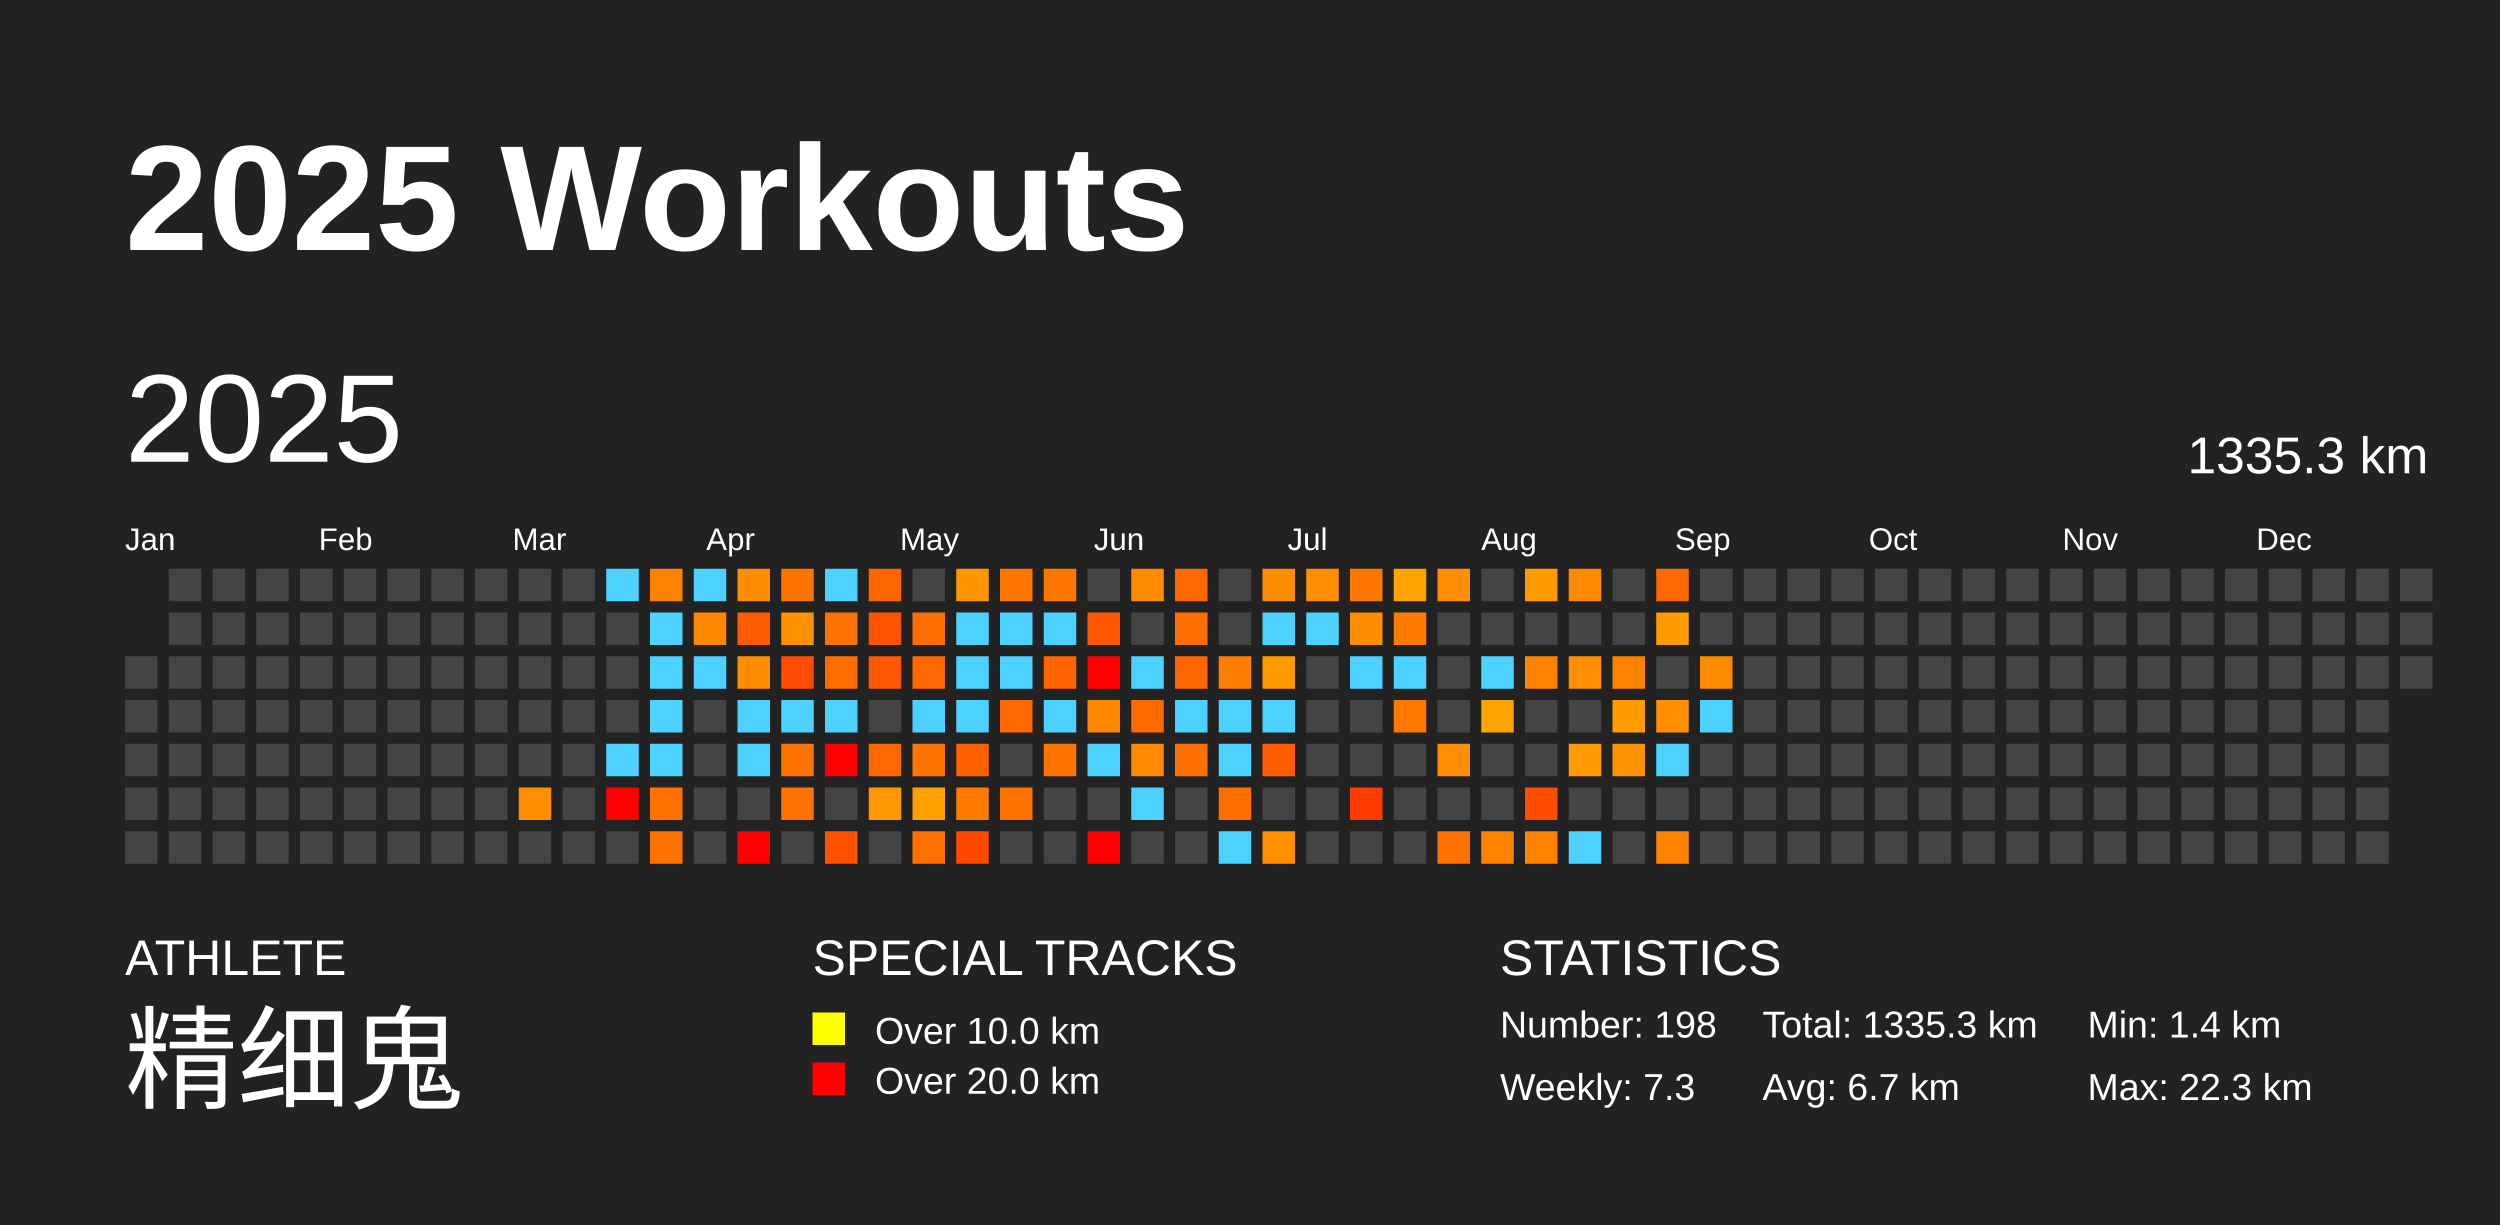
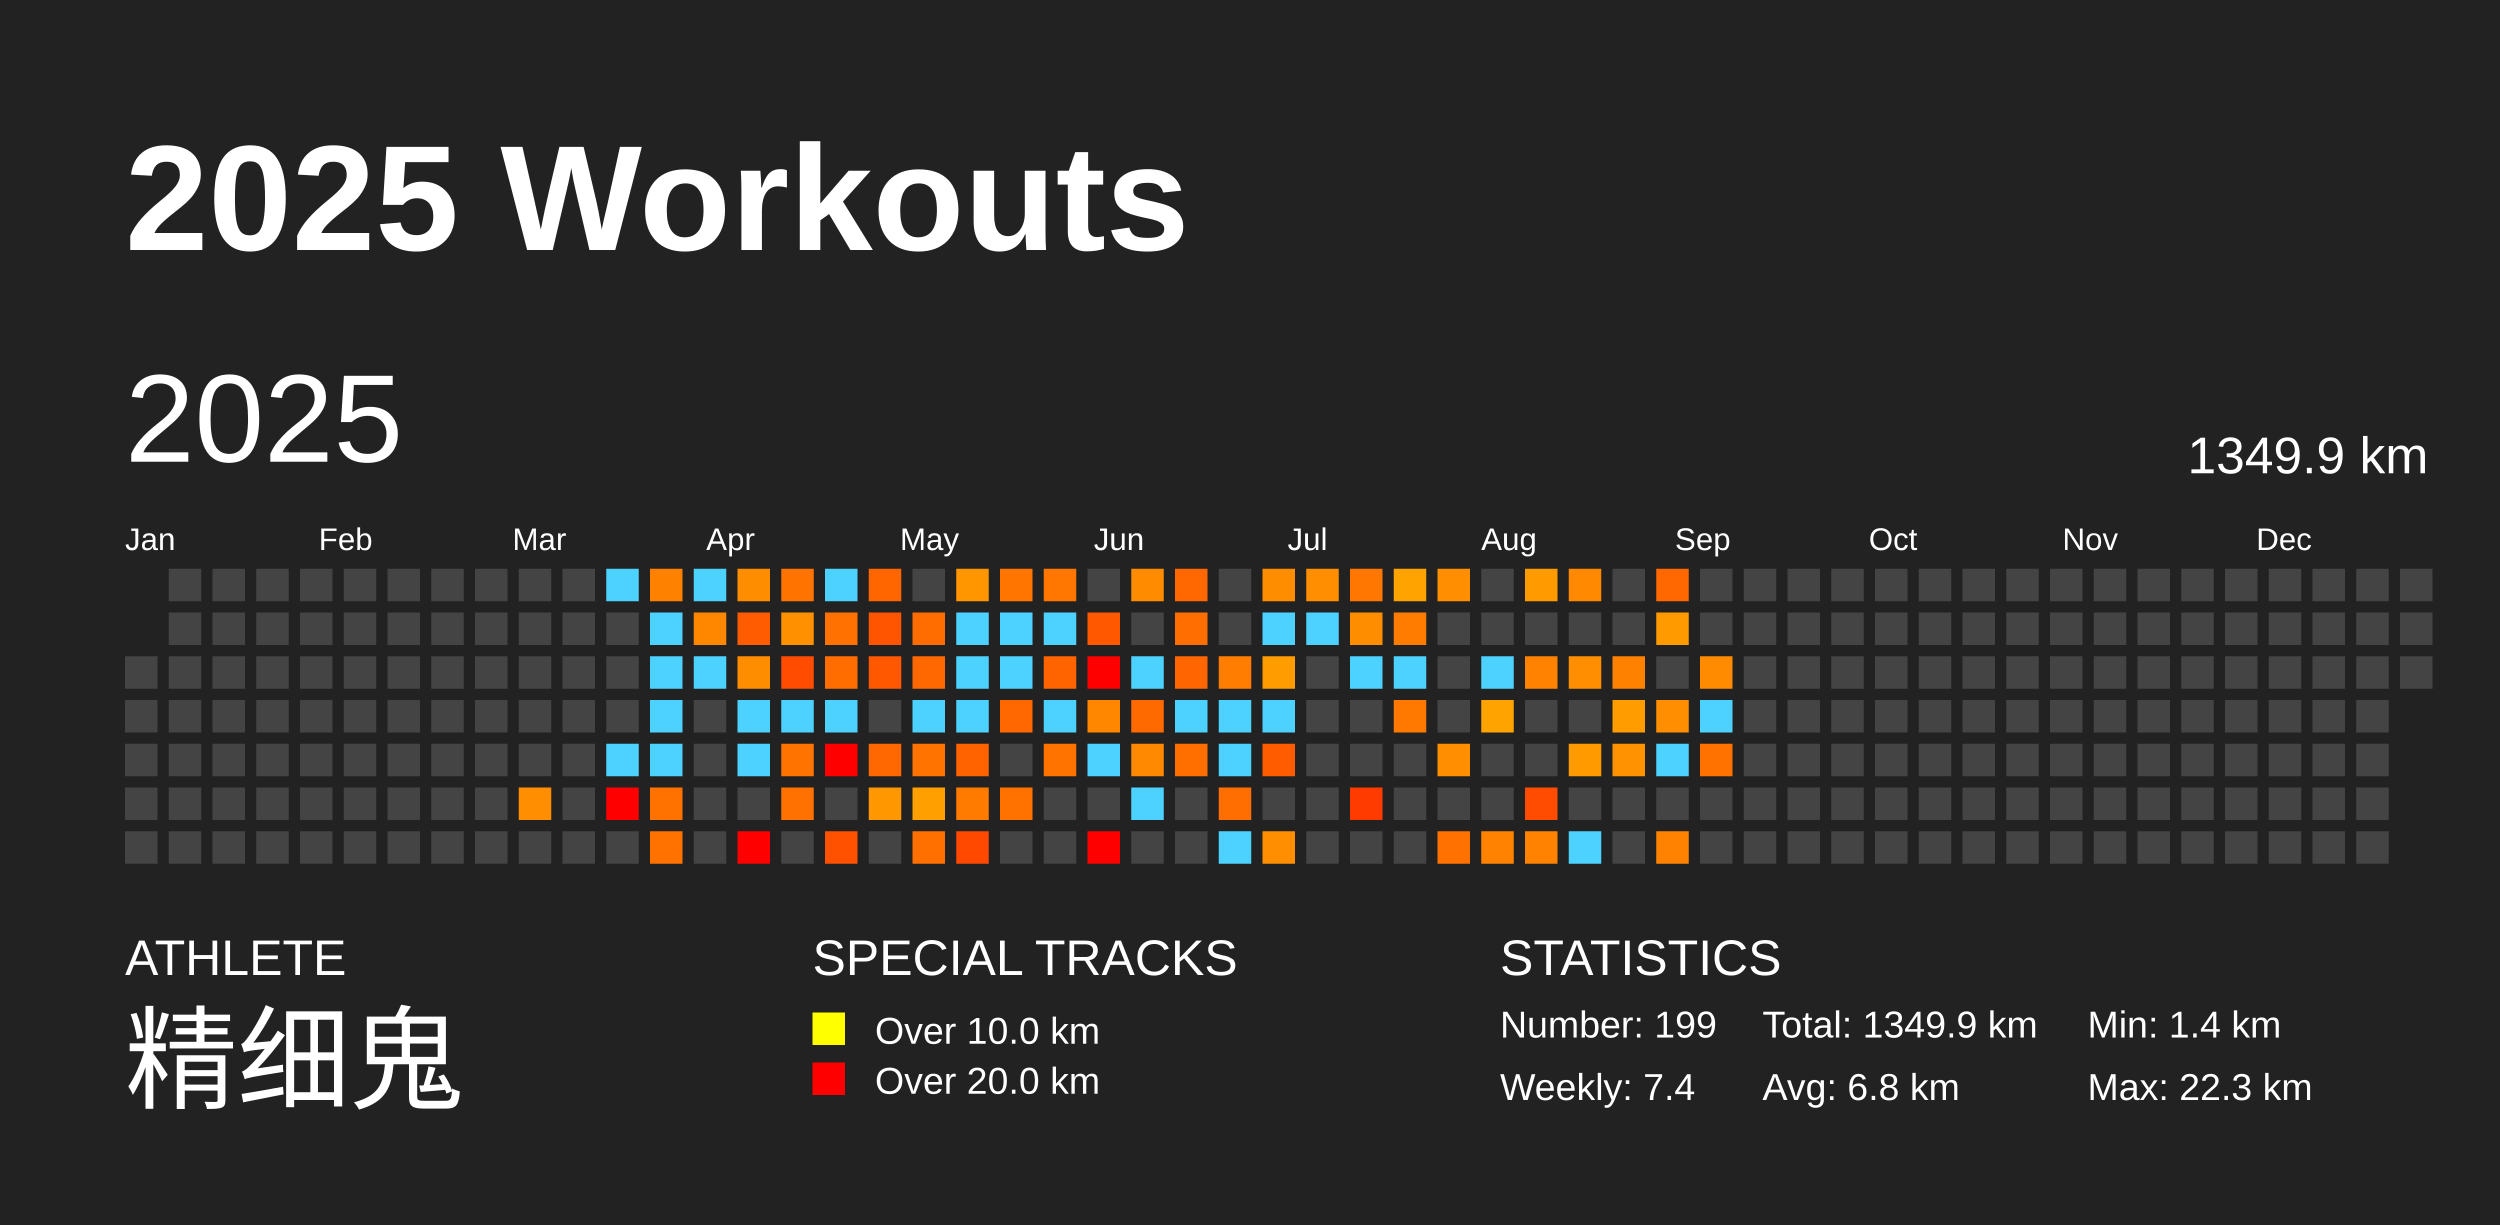
<svg xmlns="http://www.w3.org/2000/svg" baseProfile="full" height="98mm" version="1.1" viewBox="0,0,200,98" width="200mm">
  <defs />
  <rect fill="#222222" height="98" width="200" x="0" y="0" />
  <text fill="#FFFFFF" style="font-size:12px; font-family:Arial; font-weight:bold;" x="10" y="20">2025 Workouts</text>
  <text fill="#FFFFFF" style="font-size:4px; font-family:Arial" x="10" y="78">ATHLETE</text>
  <text fill="#FFFFFF" style="font-size:9px; font-family:Arial" x="10" y="88">精细鬼</text>
  <text fill="#FFFFFF" style="font-size:4px; font-family:Arial" x="65" y="78">SPECIAL TRACKS</text>
  <rect fill="yellow" height="2.6" width="2.6" x="65" y="81" />
  <text fill="#FFFFFF" style="font-size:3px; font-family:Arial" x="70" y="83.5">Over 10.0 km</text>
  <rect fill="red" height="2.6" width="2.6" x="65" y="85" />
  <text fill="#FFFFFF" style="font-size:3px; font-family:Arial" x="70" y="87.5">Over 20.0 km</text>
  <text fill="#FFFFFF" style="font-size:4px; font-family:Arial" x="120" y="78">STATISTICS</text>
-   <text fill="#FFFFFF" style="font-size:3px; font-family:Arial" x="120" y="83">Number: 198</text>
-   <text fill="#FFFFFF" style="font-size:3px; font-family:Arial" x="120" y="88">Weekly: 7.3</text>
-   <text fill="#FFFFFF" style="font-size:3px; font-family:Arial" x="141" y="83">Total: 1335.3 km</text>
-   <text fill="#FFFFFF" style="font-size:3px; font-family:Arial" x="141" y="88">Avg: 6.7 km</text>
+   <text fill="#FFFFFF" style="font-size:3px; font-family:Arial" x="120" y="83">Number: 199</text>
+   <text fill="#FFFFFF" style="font-size:3px; font-family:Arial" x="120" y="88">Weekly: 7.4</text>
+   <text fill="#FFFFFF" style="font-size:3px; font-family:Arial" x="141" y="83">Total: 1349.9 km</text>
+   <text fill="#FFFFFF" style="font-size:3px; font-family:Arial" x="141" y="88">Avg: 6.8 km</text>
  <text fill="#FFFFFF" style="font-size:3px; font-family:Arial" x="167" y="83">Min: 1.4 km</text>
  <text fill="#FFFFFF" style="font-size:3px; font-family:Arial" x="167" y="88">Max: 22.3 km</text>
  <text dominant-baseline="hanging" fill="#FFFFFF" style="font-size:10.0px; font-family:Arial;" x="10" y="30">2025</text>
-   <text dominant-baseline="hanging" fill="#FFFFFF" style="font-size:4.125px; font-family:Arial;" x="175" y="35">1335.3 km</text>
+   <text dominant-baseline="hanging" fill="#FFFFFF" style="font-size:4.125px; font-family:Arial;" x="175" y="35">1349.9 km</text>
  <text fill="#FFFFFF" style="font-size:2.5px; font-family:Arial" x="10.0" y="44">Jan</text>
  <text fill="#FFFFFF" style="font-size:2.5px; font-family:Arial" x="25.5" y="44">Feb</text>
  <text fill="#FFFFFF" style="font-size:2.5px; font-family:Arial" x="41.0" y="44">Mar</text>
  <text fill="#FFFFFF" style="font-size:2.5px; font-family:Arial" x="56.5" y="44">Apr</text>
  <text fill="#FFFFFF" style="font-size:2.5px; font-family:Arial" x="72.0" y="44">May</text>
  <text fill="#FFFFFF" style="font-size:2.5px; font-family:Arial" x="87.5" y="44">Jun</text>
  <text fill="#FFFFFF" style="font-size:2.5px; font-family:Arial" x="103.0" y="44">Jul</text>
  <text fill="#FFFFFF" style="font-size:2.5px; font-family:Arial" x="118.5" y="44">Aug</text>
  <text fill="#FFFFFF" style="font-size:2.5px; font-family:Arial" x="134.0" y="44">Sep</text>
  <text fill="#FFFFFF" style="font-size:2.5px; font-family:Arial" x="149.5" y="44">Oct</text>
  <text fill="#FFFFFF" style="font-size:2.5px; font-family:Arial" x="165.0" y="44">Nov</text>
  <text fill="#FFFFFF" style="font-size:2.5px; font-family:Arial" x="180.5" y="44">Dec</text>
  <rect fill="#444444" height="2.6" width="2.6" x="10.0" y="52.5" />
  <rect fill="#444444" height="2.6" width="2.6" x="10.0" y="56.0" />
  <rect fill="#444444" height="2.6" width="2.6" x="10.0" y="59.5" />
  <rect fill="#444444" height="2.6" width="2.6" x="10.0" y="63.0" />
  <rect fill="#444444" height="2.6" width="2.6" x="10.0" y="66.5" />
  <rect fill="#444444" height="2.6" width="2.6" x="13.5" y="45.5" />
  <rect fill="#444444" height="2.6" width="2.6" x="13.5" y="49.0" />
  <rect fill="#444444" height="2.6" width="2.6" x="13.5" y="52.5" />
  <rect fill="#444444" height="2.6" width="2.6" x="13.5" y="56.0" />
  <rect fill="#444444" height="2.6" width="2.6" x="13.5" y="59.5" />
  <rect fill="#444444" height="2.6" width="2.6" x="13.5" y="63.0" />
  <rect fill="#444444" height="2.6" width="2.6" x="13.5" y="66.5" />
  <rect fill="#444444" height="2.6" width="2.6" x="17.0" y="45.5" />
  <rect fill="#444444" height="2.6" width="2.6" x="17.0" y="49.0" />
  <rect fill="#444444" height="2.6" width="2.6" x="17.0" y="52.5" />
  <rect fill="#444444" height="2.6" width="2.6" x="17.0" y="56.0" />
  <rect fill="#444444" height="2.6" width="2.6" x="17.0" y="59.5" />
  <rect fill="#444444" height="2.6" width="2.6" x="17.0" y="63.0" />
  <rect fill="#444444" height="2.6" width="2.6" x="17.0" y="66.5" />
  <rect fill="#444444" height="2.6" width="2.6" x="20.5" y="45.5" />
  <rect fill="#444444" height="2.6" width="2.6" x="20.5" y="49.0" />
  <rect fill="#444444" height="2.6" width="2.6" x="20.5" y="52.5" />
  <rect fill="#444444" height="2.6" width="2.6" x="20.5" y="56.0" />
  <rect fill="#444444" height="2.6" width="2.6" x="20.5" y="59.5" />
  <rect fill="#444444" height="2.6" width="2.6" x="20.5" y="63.0" />
  <rect fill="#444444" height="2.6" width="2.6" x="20.5" y="66.5" />
  <rect fill="#444444" height="2.6" width="2.6" x="24.0" y="45.5" />
  <rect fill="#444444" height="2.6" width="2.6" x="24.0" y="49.0" />
  <rect fill="#444444" height="2.6" width="2.6" x="24.0" y="52.5" />
  <rect fill="#444444" height="2.6" width="2.6" x="24.0" y="56.0" />
  <rect fill="#444444" height="2.6" width="2.6" x="24.0" y="59.5" />
  <rect fill="#444444" height="2.6" width="2.6" x="24.0" y="63.0" />
  <rect fill="#444444" height="2.6" width="2.6" x="24.0" y="66.5" />
  <rect fill="#444444" height="2.6" width="2.6" x="27.5" y="45.5" />
  <rect fill="#444444" height="2.6" width="2.6" x="27.5" y="49.0" />
  <rect fill="#444444" height="2.6" width="2.6" x="27.5" y="52.5" />
  <rect fill="#444444" height="2.6" width="2.6" x="27.5" y="56.0" />
  <rect fill="#444444" height="2.6" width="2.6" x="27.5" y="59.5" />
  <rect fill="#444444" height="2.6" width="2.6" x="27.5" y="63.0" />
  <rect fill="#444444" height="2.6" width="2.6" x="27.5" y="66.5" />
  <rect fill="#444444" height="2.6" width="2.6" x="31.0" y="45.5" />
  <rect fill="#444444" height="2.6" width="2.6" x="31.0" y="49.0" />
  <rect fill="#444444" height="2.6" width="2.6" x="31.0" y="52.5" />
  <rect fill="#444444" height="2.6" width="2.6" x="31.0" y="56.0" />
  <rect fill="#444444" height="2.6" width="2.6" x="31.0" y="59.5" />
  <rect fill="#444444" height="2.6" width="2.6" x="31.0" y="63.0" />
  <rect fill="#444444" height="2.6" width="2.6" x="31.0" y="66.5" />
  <rect fill="#444444" height="2.6" width="2.6" x="34.5" y="45.5" />
  <rect fill="#444444" height="2.6" width="2.6" x="34.5" y="49.0" />
  <rect fill="#444444" height="2.6" width="2.6" x="34.5" y="52.5" />
  <rect fill="#444444" height="2.6" width="2.6" x="34.5" y="56.0" />
  <rect fill="#444444" height="2.6" width="2.6" x="34.5" y="59.5" />
  <rect fill="#444444" height="2.6" width="2.6" x="34.5" y="63.0" />
  <rect fill="#444444" height="2.6" width="2.6" x="34.5" y="66.5" />
  <rect fill="#444444" height="2.6" width="2.6" x="38.0" y="45.5" />
  <rect fill="#444444" height="2.6" width="2.6" x="38.0" y="49.0" />
  <rect fill="#444444" height="2.6" width="2.6" x="38.0" y="52.5" />
  <rect fill="#444444" height="2.6" width="2.6" x="38.0" y="56.0" />
  <rect fill="#444444" height="2.6" width="2.6" x="38.0" y="59.5" />
  <rect fill="#444444" height="2.6" width="2.6" x="38.0" y="63.0" />
  <rect fill="#444444" height="2.6" width="2.6" x="38.0" y="66.5" />
  <rect fill="#444444" height="2.6" width="2.6" x="41.5" y="45.5" />
  <rect fill="#444444" height="2.6" width="2.6" x="41.5" y="49.0" />
  <rect fill="#444444" height="2.6" width="2.6" x="41.5" y="52.5" />
  <rect fill="#444444" height="2.6" width="2.6" x="41.5" y="56.0" />
  <rect fill="#444444" height="2.6" width="2.6" x="41.5" y="59.5" />
  <rect fill="#ff8e00" height="2.6" width="2.6" x="41.5" y="63.0" />
  <rect fill="#444444" height="2.6" width="2.6" x="41.5" y="66.5" />
  <rect fill="#444444" height="2.6" width="2.6" x="45.0" y="45.5" />
  <rect fill="#444444" height="2.6" width="2.6" x="45.0" y="49.0" />
  <rect fill="#444444" height="2.6" width="2.6" x="45.0" y="52.5" />
  <rect fill="#444444" height="2.6" width="2.6" x="45.0" y="56.0" />
  <rect fill="#444444" height="2.6" width="2.6" x="45.0" y="59.5" />
  <rect fill="#444444" height="2.6" width="2.6" x="45.0" y="63.0" />
  <rect fill="#444444" height="2.6" width="2.6" x="45.0" y="66.5" />
  <rect fill="#4dd2ff" height="2.6" width="2.6" x="48.5" y="45.5" />
  <rect fill="#444444" height="2.6" width="2.6" x="48.5" y="49.0" />
  <rect fill="#444444" height="2.6" width="2.6" x="48.5" y="52.5" />
  <rect fill="#444444" height="2.6" width="2.6" x="48.5" y="56.0" />
  <rect fill="#4dd2ff" height="2.6" width="2.6" x="48.5" y="59.5" />
  <rect fill="red" height="2.6" width="2.6" x="48.5" y="63.0" />
  <rect fill="#444444" height="2.6" width="2.6" x="48.5" y="66.5" />
  <rect fill="#ff8100" height="2.6" width="2.6" x="52.0" y="45.5" />
  <rect fill="#4dd2ff" height="2.6" width="2.6" x="52.0" y="49.0" />
  <rect fill="#4dd2ff" height="2.6" width="2.6" x="52.0" y="52.5" />
  <rect fill="#4dd2ff" height="2.6" width="2.6" x="52.0" y="56.0" />
  <rect fill="#4dd2ff" height="2.6" width="2.6" x="52.0" y="59.5" />
  <rect fill="#ff7200" height="2.6" width="2.6" x="52.0" y="63.0" />
  <rect fill="#ff7200" height="2.6" width="2.6" x="52.0" y="66.5" />
  <rect fill="#4dd2ff" height="2.6" width="2.6" x="55.5" y="45.5" />
  <rect fill="#ff8700" height="2.6" width="2.6" x="55.5" y="49.0" />
  <rect fill="#4dd2ff" height="2.6" width="2.6" x="55.5" y="52.5" />
  <rect fill="#444444" height="2.6" width="2.6" x="55.5" y="56.0" />
  <rect fill="#444444" height="2.6" width="2.6" x="55.5" y="59.5" />
  <rect fill="#444444" height="2.6" width="2.6" x="55.5" y="63.0" />
  <rect fill="#444444" height="2.6" width="2.6" x="55.5" y="66.5" />
  <rect fill="#ff8d00" height="2.6" width="2.6" x="59.0" y="45.5" />
  <rect fill="#ff5b00" height="2.6" width="2.6" x="59.0" y="49.0" />
  <rect fill="#ff8d00" height="2.6" width="2.6" x="59.0" y="52.5" />
  <rect fill="#4dd2ff" height="2.6" width="2.6" x="59.0" y="56.0" />
  <rect fill="#4dd2ff" height="2.6" width="2.6" x="59.0" y="59.5" />
  <rect fill="#444444" height="2.6" width="2.6" x="59.0" y="63.0" />
  <rect fill="red" height="2.6" width="2.6" x="59.0" y="66.5" />
  <rect fill="#ff7400" height="2.6" width="2.6" x="62.5" y="45.5" />
  <rect fill="#ff9100" height="2.6" width="2.6" x="62.5" y="49.0" />
  <rect fill="#ff4c00" height="2.6" width="2.6" x="62.5" y="52.5" />
  <rect fill="#4dd2ff" height="2.6" width="2.6" x="62.5" y="56.0" />
  <rect fill="#ff7400" height="2.6" width="2.6" x="62.5" y="59.5" />
  <rect fill="#ff7100" height="2.6" width="2.6" x="62.5" y="63.0" />
  <rect fill="#444444" height="2.6" width="2.6" x="62.5" y="66.5" />
  <rect fill="#4dd2ff" height="2.6" width="2.6" x="66.0" y="45.5" />
  <rect fill="#ff7100" height="2.6" width="2.6" x="66.0" y="49.0" />
  <rect fill="#ff6d00" height="2.6" width="2.6" x="66.0" y="52.5" />
  <rect fill="#4dd2ff" height="2.6" width="2.6" x="66.0" y="56.0" />
  <rect fill="red" height="2.6" width="2.6" x="66.0" y="59.5" />
  <rect fill="#444444" height="2.6" width="2.6" x="66.0" y="63.0" />
  <rect fill="#ff5100" height="2.6" width="2.6" x="66.0" y="66.5" />
  <rect fill="#ff6600" height="2.6" width="2.6" x="69.5" y="45.5" />
  <rect fill="#ff5400" height="2.6" width="2.6" x="69.5" y="49.0" />
  <rect fill="#ff5800" height="2.6" width="2.6" x="69.5" y="52.5" />
  <rect fill="#444444" height="2.6" width="2.6" x="69.5" y="56.0" />
  <rect fill="#ff6700" height="2.6" width="2.6" x="69.5" y="59.5" />
  <rect fill="#ff9800" height="2.6" width="2.6" x="69.5" y="63.0" />
  <rect fill="#444444" height="2.6" width="2.6" x="69.5" y="66.5" />
  <rect fill="#444444" height="2.6" width="2.6" x="73.0" y="45.5" />
  <rect fill="#ff6c00" height="2.6" width="2.6" x="73.0" y="49.0" />
  <rect fill="#ff6800" height="2.6" width="2.6" x="73.0" y="52.5" />
  <rect fill="#4dd2ff" height="2.6" width="2.6" x="73.0" y="56.0" />
  <rect fill="#ff7300" height="2.6" width="2.6" x="73.0" y="59.5" />
  <rect fill="#ffa000" height="2.6" width="2.6" x="73.0" y="63.0" />
  <rect fill="#ff7000" height="2.6" width="2.6" x="73.0" y="66.5" />
  <rect fill="#ff9600" height="2.6" width="2.6" x="76.5" y="45.5" />
  <rect fill="#4dd2ff" height="2.6" width="2.6" x="76.5" y="49.0" />
  <rect fill="#4dd2ff" height="2.6" width="2.6" x="76.5" y="52.5" />
  <rect fill="#4dd2ff" height="2.6" width="2.6" x="76.5" y="56.0" />
  <rect fill="#ff6300" height="2.6" width="2.6" x="76.5" y="59.5" />
  <rect fill="#ff7b00" height="2.6" width="2.6" x="76.5" y="63.0" />
  <rect fill="#ff4800" height="2.6" width="2.6" x="76.5" y="66.5" />
  <rect fill="#ff7500" height="2.6" width="2.6" x="80.0" y="45.5" />
  <rect fill="#4dd2ff" height="2.6" width="2.6" x="80.0" y="49.0" />
  <rect fill="#4dd2ff" height="2.6" width="2.6" x="80.0" y="52.5" />
  <rect fill="#ff6800" height="2.6" width="2.6" x="80.0" y="56.0" />
  <rect fill="#444444" height="2.6" width="2.6" x="80.0" y="59.5" />
  <rect fill="#ff7200" height="2.6" width="2.6" x="80.0" y="63.0" />
  <rect fill="#444444" height="2.6" width="2.6" x="80.0" y="66.5" />
  <rect fill="#ff7600" height="2.6" width="2.6" x="83.5" y="45.5" />
  <rect fill="#4dd2ff" height="2.6" width="2.6" x="83.5" y="49.0" />
  <rect fill="#ff6400" height="2.6" width="2.6" x="83.5" y="52.5" />
  <rect fill="#4dd2ff" height="2.6" width="2.6" x="83.5" y="56.0" />
  <rect fill="#ff7300" height="2.6" width="2.6" x="83.5" y="59.5" />
  <rect fill="#444444" height="2.6" width="2.6" x="83.5" y="63.0" />
  <rect fill="#444444" height="2.6" width="2.6" x="83.5" y="66.5" />
  <rect fill="#444444" height="2.6" width="2.6" x="87.0" y="45.5" />
  <rect fill="#ff5800" height="2.6" width="2.6" x="87.0" y="49.0" />
  <rect fill="red" height="2.6" width="2.6" x="87.0" y="52.5" />
  <rect fill="#ff8700" height="2.6" width="2.6" x="87.0" y="56.0" />
  <rect fill="#4dd2ff" height="2.6" width="2.6" x="87.0" y="59.5" />
  <rect fill="#444444" height="2.6" width="2.6" x="87.0" y="63.0" />
  <rect fill="red" height="2.6" width="2.6" x="87.0" y="66.5" />
  <rect fill="#ff8c00" height="2.6" width="2.6" x="90.5" y="45.5" />
  <rect fill="#444444" height="2.6" width="2.6" x="90.5" y="49.0" />
  <rect fill="#4dd2ff" height="2.6" width="2.6" x="90.5" y="52.5" />
  <rect fill="#ff6a00" height="2.6" width="2.6" x="90.5" y="56.0" />
  <rect fill="#ff8900" height="2.6" width="2.6" x="90.5" y="59.5" />
  <rect fill="#4dd2ff" height="2.6" width="2.6" x="90.5" y="63.0" />
  <rect fill="#444444" height="2.6" width="2.6" x="90.5" y="66.5" />
  <rect fill="#ff6700" height="2.6" width="2.6" x="94.0" y="45.5" />
  <rect fill="#ff6e00" height="2.6" width="2.6" x="94.0" y="49.0" />
  <rect fill="#ff6500" height="2.6" width="2.6" x="94.0" y="52.5" />
  <rect fill="#4dd2ff" height="2.6" width="2.6" x="94.0" y="56.0" />
  <rect fill="#ff6f00" height="2.6" width="2.6" x="94.0" y="59.5" />
  <rect fill="#444444" height="2.6" width="2.6" x="94.0" y="63.0" />
  <rect fill="#444444" height="2.6" width="2.6" x="94.0" y="66.5" />
  <rect fill="#444444" height="2.6" width="2.6" x="97.5" y="45.5" />
  <rect fill="#444444" height="2.6" width="2.6" x="97.5" y="49.0" />
  <rect fill="#ff7d00" height="2.6" width="2.6" x="97.5" y="52.5" />
  <rect fill="#4dd2ff" height="2.6" width="2.6" x="97.5" y="56.0" />
  <rect fill="#4dd2ff" height="2.6" width="2.6" x="97.5" y="59.5" />
  <rect fill="#ff6e00" height="2.6" width="2.6" x="97.5" y="63.0" />
  <rect fill="#4dd2ff" height="2.6" width="2.6" x="97.5" y="66.5" />
  <rect fill="#ff8d00" height="2.6" width="2.6" x="101.0" y="45.5" />
  <rect fill="#4dd2ff" height="2.6" width="2.6" x="101.0" y="49.0" />
  <rect fill="#ff9c00" height="2.6" width="2.6" x="101.0" y="52.5" />
  <rect fill="#4dd2ff" height="2.6" width="2.6" x="101.0" y="56.0" />
  <rect fill="#ff5c00" height="2.6" width="2.6" x="101.0" y="59.5" />
  <rect fill="#444444" height="2.6" width="2.6" x="101.0" y="63.0" />
  <rect fill="#ff8f00" height="2.6" width="2.6" x="101.0" y="66.5" />
  <rect fill="#ff8f00" height="2.6" width="2.6" x="104.5" y="45.5" />
  <rect fill="#4dd2ff" height="2.6" width="2.6" x="104.5" y="49.0" />
  <rect fill="#444444" height="2.6" width="2.6" x="104.5" y="52.5" />
  <rect fill="#444444" height="2.6" width="2.6" x="104.5" y="56.0" />
  <rect fill="#444444" height="2.6" width="2.6" x="104.5" y="59.5" />
  <rect fill="#444444" height="2.6" width="2.6" x="104.5" y="63.0" />
  <rect fill="#444444" height="2.6" width="2.6" x="104.5" y="66.5" />
  <rect fill="#ff7700" height="2.6" width="2.6" x="108.0" y="45.5" />
  <rect fill="#ff8d00" height="2.6" width="2.6" x="108.0" y="49.0" />
  <rect fill="#4dd2ff" height="2.6" width="2.6" x="108.0" y="52.5" />
  <rect fill="#444444" height="2.6" width="2.6" x="108.0" y="56.0" />
  <rect fill="#444444" height="2.6" width="2.6" x="108.0" y="59.5" />
  <rect fill="#ff3b00" height="2.6" width="2.6" x="108.0" y="63.0" />
  <rect fill="#444444" height="2.6" width="2.6" x="108.0" y="66.5" />
  <rect fill="#ffa300" height="2.6" width="2.6" x="111.5" y="45.5" />
  <rect fill="#ff7c00" height="2.6" width="2.6" x="111.5" y="49.0" />
  <rect fill="#4dd2ff" height="2.6" width="2.6" x="111.5" y="52.5" />
  <rect fill="#ff7900" height="2.6" width="2.6" x="111.5" y="56.0" />
  <rect fill="#444444" height="2.6" width="2.6" x="111.5" y="59.5" />
  <rect fill="#444444" height="2.6" width="2.6" x="111.5" y="63.0" />
  <rect fill="#444444" height="2.6" width="2.6" x="111.5" y="66.5" />
  <rect fill="#ff8e00" height="2.6" width="2.6" x="115.0" y="45.5" />
  <rect fill="#444444" height="2.6" width="2.6" x="115.0" y="49.0" />
  <rect fill="#444444" height="2.6" width="2.6" x="115.0" y="52.5" />
  <rect fill="#444444" height="2.6" width="2.6" x="115.0" y="56.0" />
  <rect fill="#ff8e00" height="2.6" width="2.6" x="115.0" y="59.5" />
  <rect fill="#444444" height="2.6" width="2.6" x="115.0" y="63.0" />
  <rect fill="#ff7100" height="2.6" width="2.6" x="115.0" y="66.5" />
  <rect fill="#444444" height="2.6" width="2.6" x="118.5" y="45.5" />
  <rect fill="#444444" height="2.6" width="2.6" x="118.5" y="49.0" />
  <rect fill="#4dd2ff" height="2.6" width="2.6" x="118.5" y="52.5" />
  <rect fill="#ffa300" height="2.6" width="2.6" x="118.5" y="56.0" />
  <rect fill="#444444" height="2.6" width="2.6" x="118.5" y="59.5" />
  <rect fill="#444444" height="2.6" width="2.6" x="118.5" y="63.0" />
  <rect fill="#ff8300" height="2.6" width="2.6" x="118.5" y="66.5" />
  <rect fill="#ff9b00" height="2.6" width="2.6" x="122.0" y="45.5" />
  <rect fill="#444444" height="2.6" width="2.6" x="122.0" y="49.0" />
  <rect fill="#ff8300" height="2.6" width="2.6" x="122.0" y="52.5" />
  <rect fill="#444444" height="2.6" width="2.6" x="122.0" y="56.0" />
  <rect fill="#444444" height="2.6" width="2.6" x="122.0" y="59.5" />
  <rect fill="#ff4c00" height="2.6" width="2.6" x="122.0" y="63.0" />
  <rect fill="#ff8200" height="2.6" width="2.6" x="122.0" y="66.5" />
  <rect fill="#ff8900" height="2.6" width="2.6" x="125.5" y="45.5" />
  <rect fill="#444444" height="2.6" width="2.6" x="125.5" y="49.0" />
  <rect fill="#ff8f00" height="2.6" width="2.6" x="125.5" y="52.5" />
  <rect fill="#444444" height="2.6" width="2.6" x="125.5" y="56.0" />
  <rect fill="#ff9b00" height="2.6" width="2.6" x="125.5" y="59.5" />
  <rect fill="#444444" height="2.6" width="2.6" x="125.5" y="63.0" />
  <rect fill="#4dd2ff" height="2.6" width="2.6" x="125.5" y="66.5" />
  <rect fill="#444444" height="2.6" width="2.6" x="129.0" y="45.5" />
  <rect fill="#444444" height="2.6" width="2.6" x="129.0" y="49.0" />
  <rect fill="#ff8100" height="2.6" width="2.6" x="129.0" y="52.5" />
  <rect fill="#ff9c00" height="2.6" width="2.6" x="129.0" y="56.0" />
  <rect fill="#ff9200" height="2.6" width="2.6" x="129.0" y="59.5" />
  <rect fill="#444444" height="2.6" width="2.6" x="129.0" y="63.0" />
  <rect fill="#444444" height="2.6" width="2.6" x="129.0" y="66.5" />
  <rect fill="#ff6800" height="2.6" width="2.6" x="132.5" y="45.5" />
  <rect fill="#ff9a00" height="2.6" width="2.6" x="132.5" y="49.0" />
  <rect fill="#444444" height="2.6" width="2.6" x="132.5" y="52.5" />
  <rect fill="#ff8f00" height="2.6" width="2.6" x="132.5" y="56.0" />
  <rect fill="#4dd2ff" height="2.6" width="2.6" x="132.5" y="59.5" />
  <rect fill="#444444" height="2.6" width="2.6" x="132.5" y="63.0" />
  <rect fill="#ff8300" height="2.6" width="2.6" x="132.5" y="66.5" />
  <rect fill="#444444" height="2.6" width="2.6" x="136.0" y="45.5" />
  <rect fill="#444444" height="2.6" width="2.6" x="136.0" y="49.0" />
  <rect fill="#ff8b00" height="2.6" width="2.6" x="136.0" y="52.5" />
  <rect fill="#4dd2ff" height="2.6" width="2.6" x="136.0" y="56.0" />
-   <rect fill="#444444" height="2.6" width="2.6" x="136.0" y="59.5" />
+   <rect fill="#ff7200" height="2.6" width="2.6" x="136.0" y="59.5" />
  <rect fill="#444444" height="2.6" width="2.6" x="136.0" y="63.0" />
  <rect fill="#444444" height="2.6" width="2.6" x="136.0" y="66.5" />
  <rect fill="#444444" height="2.6" width="2.6" x="139.5" y="45.5" />
  <rect fill="#444444" height="2.6" width="2.6" x="139.5" y="49.0" />
  <rect fill="#444444" height="2.6" width="2.6" x="139.5" y="52.5" />
  <rect fill="#444444" height="2.6" width="2.6" x="139.5" y="56.0" />
  <rect fill="#444444" height="2.6" width="2.6" x="139.5" y="59.5" />
  <rect fill="#444444" height="2.6" width="2.6" x="139.5" y="63.0" />
  <rect fill="#444444" height="2.6" width="2.6" x="139.5" y="66.5" />
  <rect fill="#444444" height="2.6" width="2.6" x="143.0" y="45.5" />
  <rect fill="#444444" height="2.6" width="2.6" x="143.0" y="49.0" />
  <rect fill="#444444" height="2.6" width="2.6" x="143.0" y="52.5" />
  <rect fill="#444444" height="2.6" width="2.6" x="143.0" y="56.0" />
  <rect fill="#444444" height="2.6" width="2.6" x="143.0" y="59.5" />
  <rect fill="#444444" height="2.6" width="2.6" x="143.0" y="63.0" />
  <rect fill="#444444" height="2.6" width="2.6" x="143.0" y="66.5" />
  <rect fill="#444444" height="2.6" width="2.6" x="146.5" y="45.5" />
  <rect fill="#444444" height="2.6" width="2.6" x="146.5" y="49.0" />
  <rect fill="#444444" height="2.6" width="2.6" x="146.5" y="52.5" />
  <rect fill="#444444" height="2.6" width="2.6" x="146.5" y="56.0" />
  <rect fill="#444444" height="2.6" width="2.6" x="146.5" y="59.5" />
  <rect fill="#444444" height="2.6" width="2.6" x="146.5" y="63.0" />
  <rect fill="#444444" height="2.6" width="2.6" x="146.5" y="66.5" />
  <rect fill="#444444" height="2.6" width="2.6" x="150.0" y="45.5" />
  <rect fill="#444444" height="2.6" width="2.6" x="150.0" y="49.0" />
  <rect fill="#444444" height="2.6" width="2.6" x="150.0" y="52.5" />
  <rect fill="#444444" height="2.6" width="2.6" x="150.0" y="56.0" />
  <rect fill="#444444" height="2.6" width="2.6" x="150.0" y="59.5" />
  <rect fill="#444444" height="2.6" width="2.6" x="150.0" y="63.0" />
  <rect fill="#444444" height="2.6" width="2.6" x="150.0" y="66.5" />
  <rect fill="#444444" height="2.6" width="2.6" x="153.5" y="45.5" />
  <rect fill="#444444" height="2.6" width="2.6" x="153.5" y="49.0" />
  <rect fill="#444444" height="2.6" width="2.6" x="153.5" y="52.5" />
  <rect fill="#444444" height="2.6" width="2.6" x="153.5" y="56.0" />
  <rect fill="#444444" height="2.6" width="2.6" x="153.5" y="59.5" />
  <rect fill="#444444" height="2.6" width="2.6" x="153.5" y="63.0" />
  <rect fill="#444444" height="2.6" width="2.6" x="153.5" y="66.5" />
  <rect fill="#444444" height="2.6" width="2.6" x="157.0" y="45.5" />
  <rect fill="#444444" height="2.6" width="2.6" x="157.0" y="49.0" />
  <rect fill="#444444" height="2.6" width="2.6" x="157.0" y="52.5" />
  <rect fill="#444444" height="2.6" width="2.6" x="157.0" y="56.0" />
  <rect fill="#444444" height="2.6" width="2.6" x="157.0" y="59.5" />
  <rect fill="#444444" height="2.6" width="2.6" x="157.0" y="63.0" />
  <rect fill="#444444" height="2.6" width="2.6" x="157.0" y="66.5" />
  <rect fill="#444444" height="2.6" width="2.6" x="160.5" y="45.5" />
  <rect fill="#444444" height="2.6" width="2.6" x="160.5" y="49.0" />
  <rect fill="#444444" height="2.6" width="2.6" x="160.5" y="52.5" />
  <rect fill="#444444" height="2.6" width="2.6" x="160.5" y="56.0" />
  <rect fill="#444444" height="2.6" width="2.6" x="160.5" y="59.5" />
  <rect fill="#444444" height="2.6" width="2.6" x="160.5" y="63.0" />
  <rect fill="#444444" height="2.6" width="2.6" x="160.5" y="66.5" />
  <rect fill="#444444" height="2.6" width="2.6" x="164.0" y="45.5" />
  <rect fill="#444444" height="2.6" width="2.6" x="164.0" y="49.0" />
  <rect fill="#444444" height="2.6" width="2.6" x="164.0" y="52.5" />
  <rect fill="#444444" height="2.6" width="2.6" x="164.0" y="56.0" />
  <rect fill="#444444" height="2.6" width="2.6" x="164.0" y="59.5" />
  <rect fill="#444444" height="2.6" width="2.6" x="164.0" y="63.0" />
  <rect fill="#444444" height="2.6" width="2.6" x="164.0" y="66.5" />
  <rect fill="#444444" height="2.6" width="2.6" x="167.5" y="45.5" />
  <rect fill="#444444" height="2.6" width="2.6" x="167.5" y="49.0" />
  <rect fill="#444444" height="2.6" width="2.6" x="167.5" y="52.5" />
  <rect fill="#444444" height="2.6" width="2.6" x="167.5" y="56.0" />
  <rect fill="#444444" height="2.6" width="2.6" x="167.5" y="59.5" />
  <rect fill="#444444" height="2.6" width="2.6" x="167.5" y="63.0" />
  <rect fill="#444444" height="2.6" width="2.6" x="167.5" y="66.5" />
  <rect fill="#444444" height="2.6" width="2.6" x="171.0" y="45.5" />
  <rect fill="#444444" height="2.6" width="2.6" x="171.0" y="49.0" />
  <rect fill="#444444" height="2.6" width="2.6" x="171.0" y="52.5" />
  <rect fill="#444444" height="2.6" width="2.6" x="171.0" y="56.0" />
  <rect fill="#444444" height="2.6" width="2.6" x="171.0" y="59.5" />
  <rect fill="#444444" height="2.6" width="2.6" x="171.0" y="63.0" />
  <rect fill="#444444" height="2.6" width="2.6" x="171.0" y="66.5" />
  <rect fill="#444444" height="2.6" width="2.6" x="174.5" y="45.5" />
  <rect fill="#444444" height="2.6" width="2.6" x="174.5" y="49.0" />
  <rect fill="#444444" height="2.6" width="2.6" x="174.5" y="52.5" />
  <rect fill="#444444" height="2.6" width="2.6" x="174.5" y="56.0" />
  <rect fill="#444444" height="2.6" width="2.6" x="174.5" y="59.5" />
  <rect fill="#444444" height="2.6" width="2.6" x="174.5" y="63.0" />
  <rect fill="#444444" height="2.6" width="2.6" x="174.5" y="66.5" />
  <rect fill="#444444" height="2.6" width="2.6" x="178.0" y="45.5" />
  <rect fill="#444444" height="2.6" width="2.6" x="178.0" y="49.0" />
  <rect fill="#444444" height="2.6" width="2.6" x="178.0" y="52.5" />
  <rect fill="#444444" height="2.6" width="2.6" x="178.0" y="56.0" />
  <rect fill="#444444" height="2.6" width="2.6" x="178.0" y="59.5" />
  <rect fill="#444444" height="2.6" width="2.6" x="178.0" y="63.0" />
  <rect fill="#444444" height="2.6" width="2.6" x="178.0" y="66.5" />
  <rect fill="#444444" height="2.6" width="2.6" x="181.5" y="45.5" />
  <rect fill="#444444" height="2.6" width="2.6" x="181.5" y="49.0" />
  <rect fill="#444444" height="2.6" width="2.6" x="181.5" y="52.5" />
  <rect fill="#444444" height="2.6" width="2.6" x="181.5" y="56.0" />
  <rect fill="#444444" height="2.6" width="2.6" x="181.5" y="59.5" />
  <rect fill="#444444" height="2.6" width="2.6" x="181.5" y="63.0" />
  <rect fill="#444444" height="2.6" width="2.6" x="181.5" y="66.5" />
  <rect fill="#444444" height="2.6" width="2.6" x="185.0" y="45.5" />
  <rect fill="#444444" height="2.6" width="2.6" x="185.0" y="49.0" />
  <rect fill="#444444" height="2.6" width="2.6" x="185.0" y="52.5" />
  <rect fill="#444444" height="2.6" width="2.6" x="185.0" y="56.0" />
  <rect fill="#444444" height="2.6" width="2.6" x="185.0" y="59.5" />
  <rect fill="#444444" height="2.6" width="2.6" x="185.0" y="63.0" />
  <rect fill="#444444" height="2.6" width="2.6" x="185.0" y="66.5" />
  <rect fill="#444444" height="2.6" width="2.6" x="188.5" y="45.5" />
  <rect fill="#444444" height="2.6" width="2.6" x="188.5" y="49.0" />
  <rect fill="#444444" height="2.6" width="2.6" x="188.5" y="52.5" />
  <rect fill="#444444" height="2.6" width="2.6" x="188.5" y="56.0" />
  <rect fill="#444444" height="2.6" width="2.6" x="188.5" y="59.5" />
  <rect fill="#444444" height="2.6" width="2.6" x="188.5" y="63.0" />
  <rect fill="#444444" height="2.6" width="2.6" x="188.5" y="66.5" />
  <rect fill="#444444" height="2.6" width="2.6" x="192.0" y="45.5" />
  <rect fill="#444444" height="2.6" width="2.6" x="192.0" y="49.0" />
  <rect fill="#444444" height="2.6" width="2.6" x="192.0" y="52.5" />
</svg>
